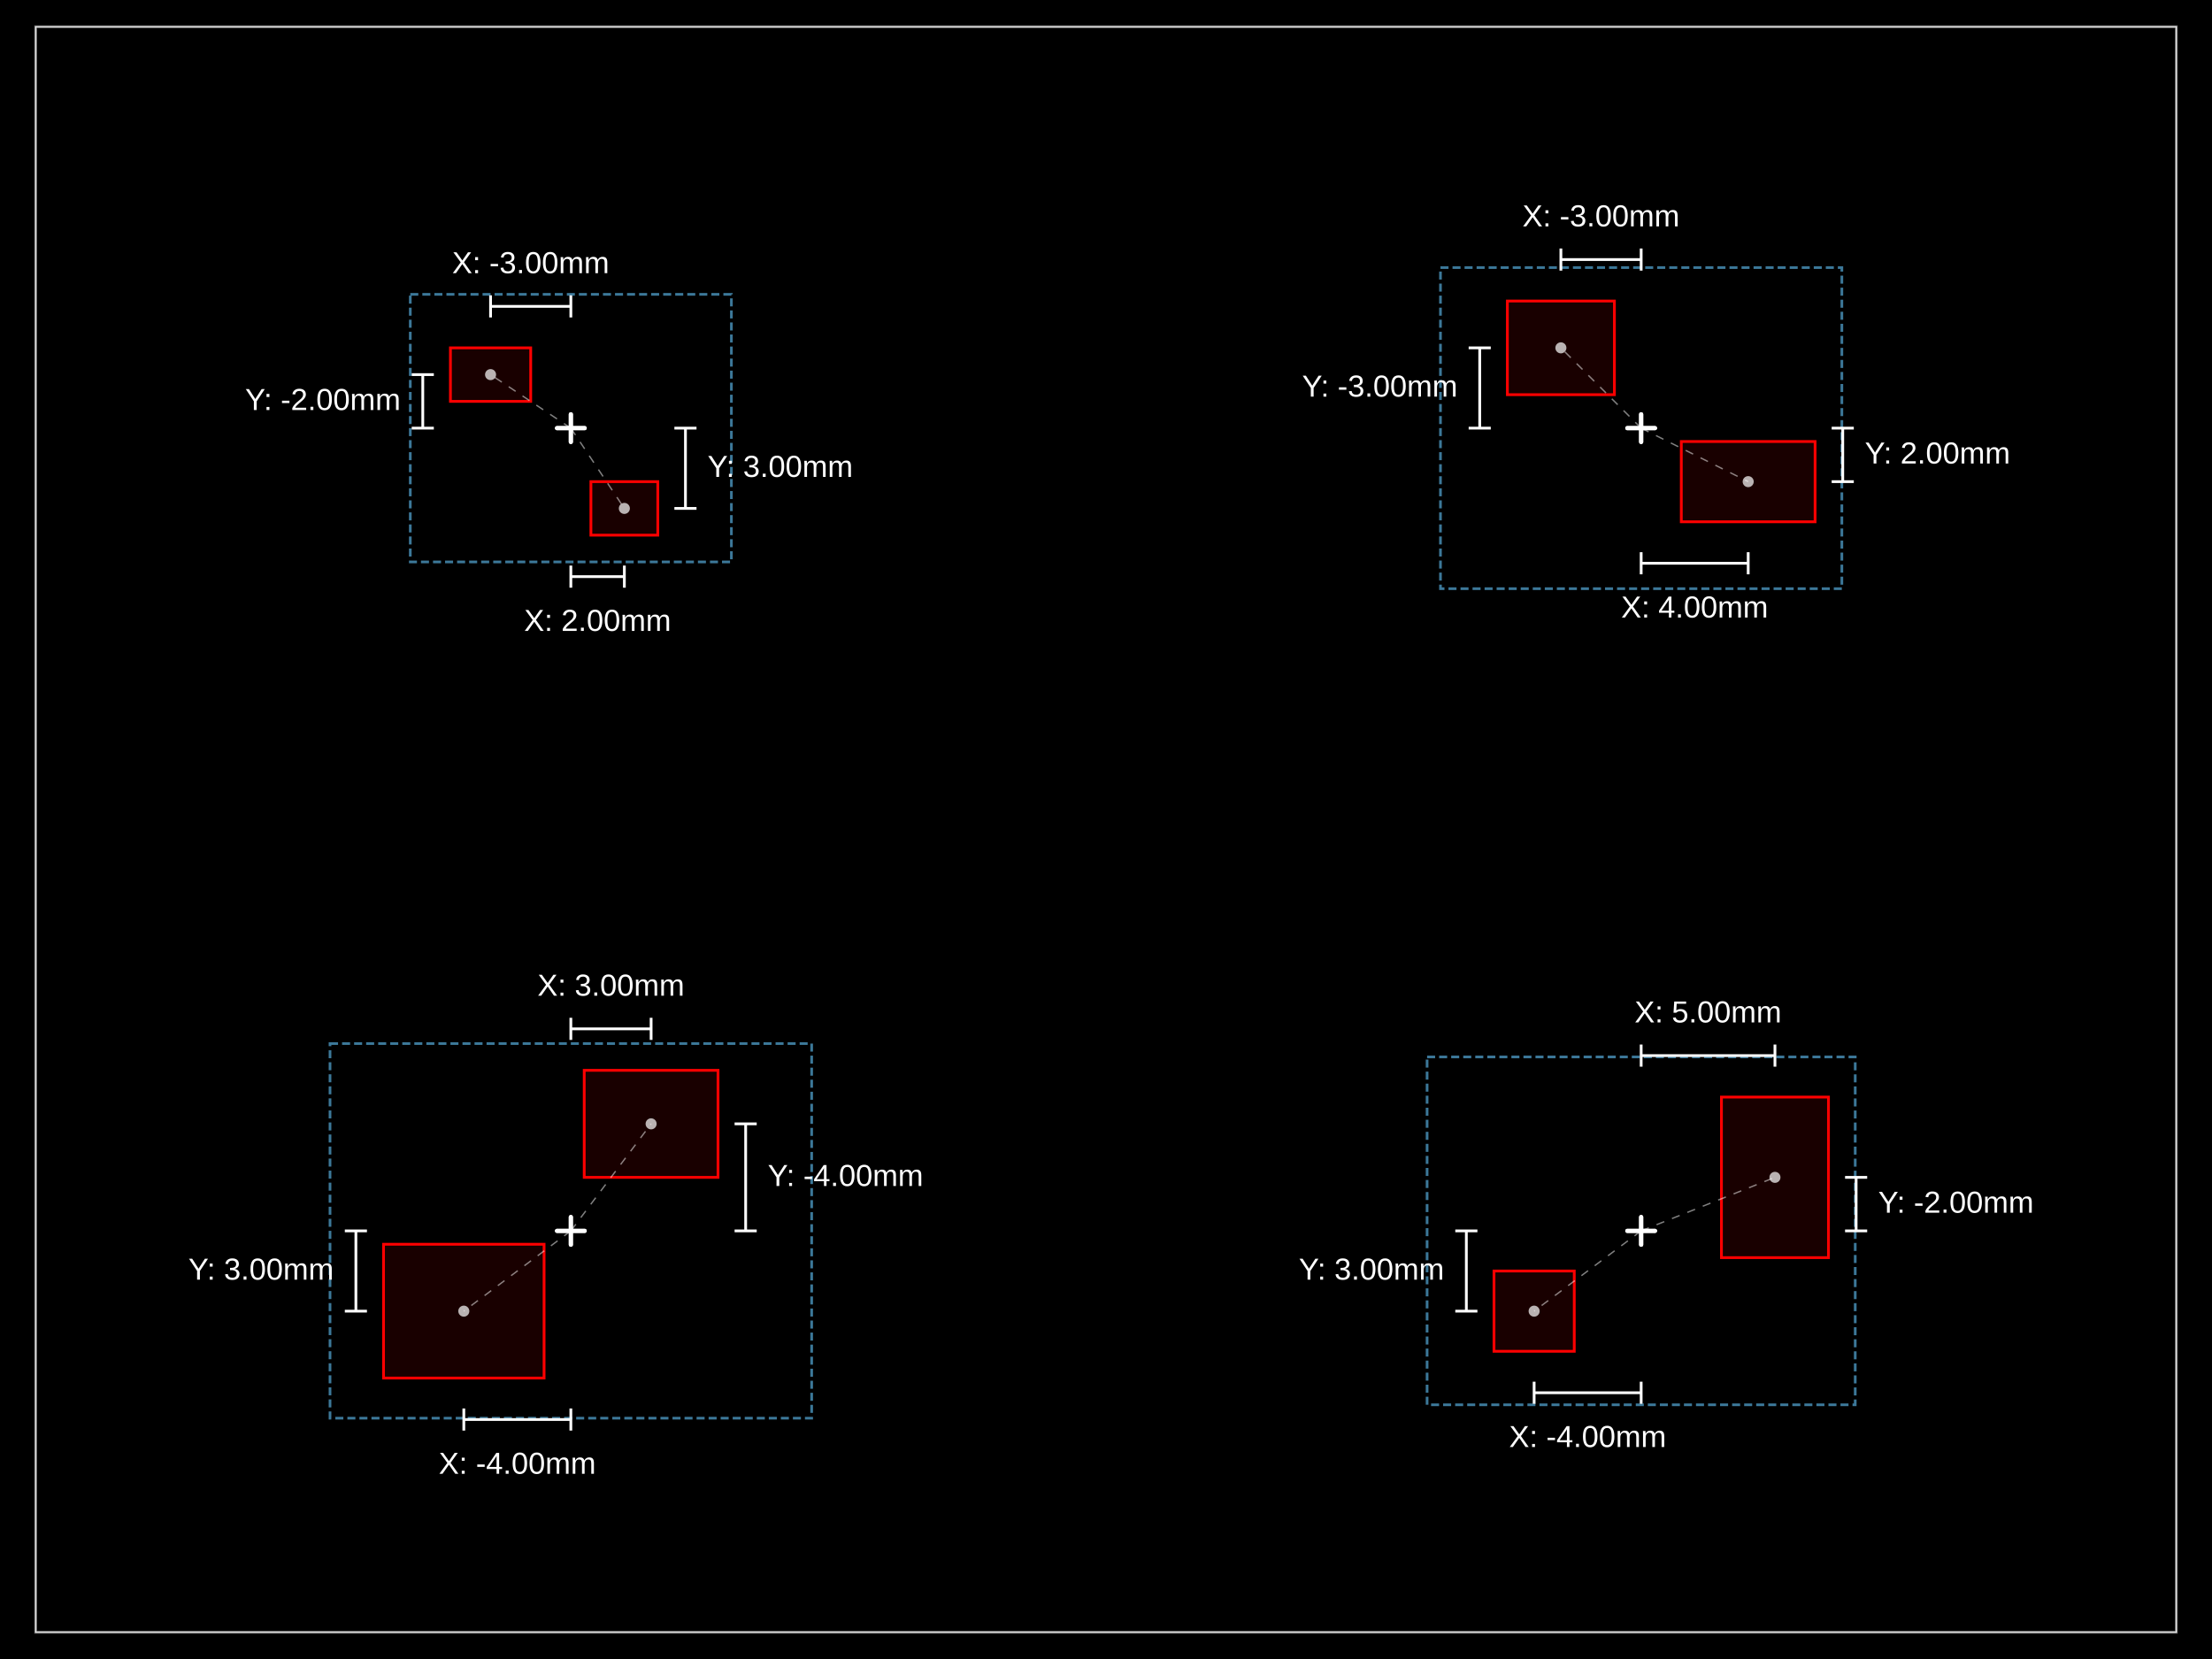
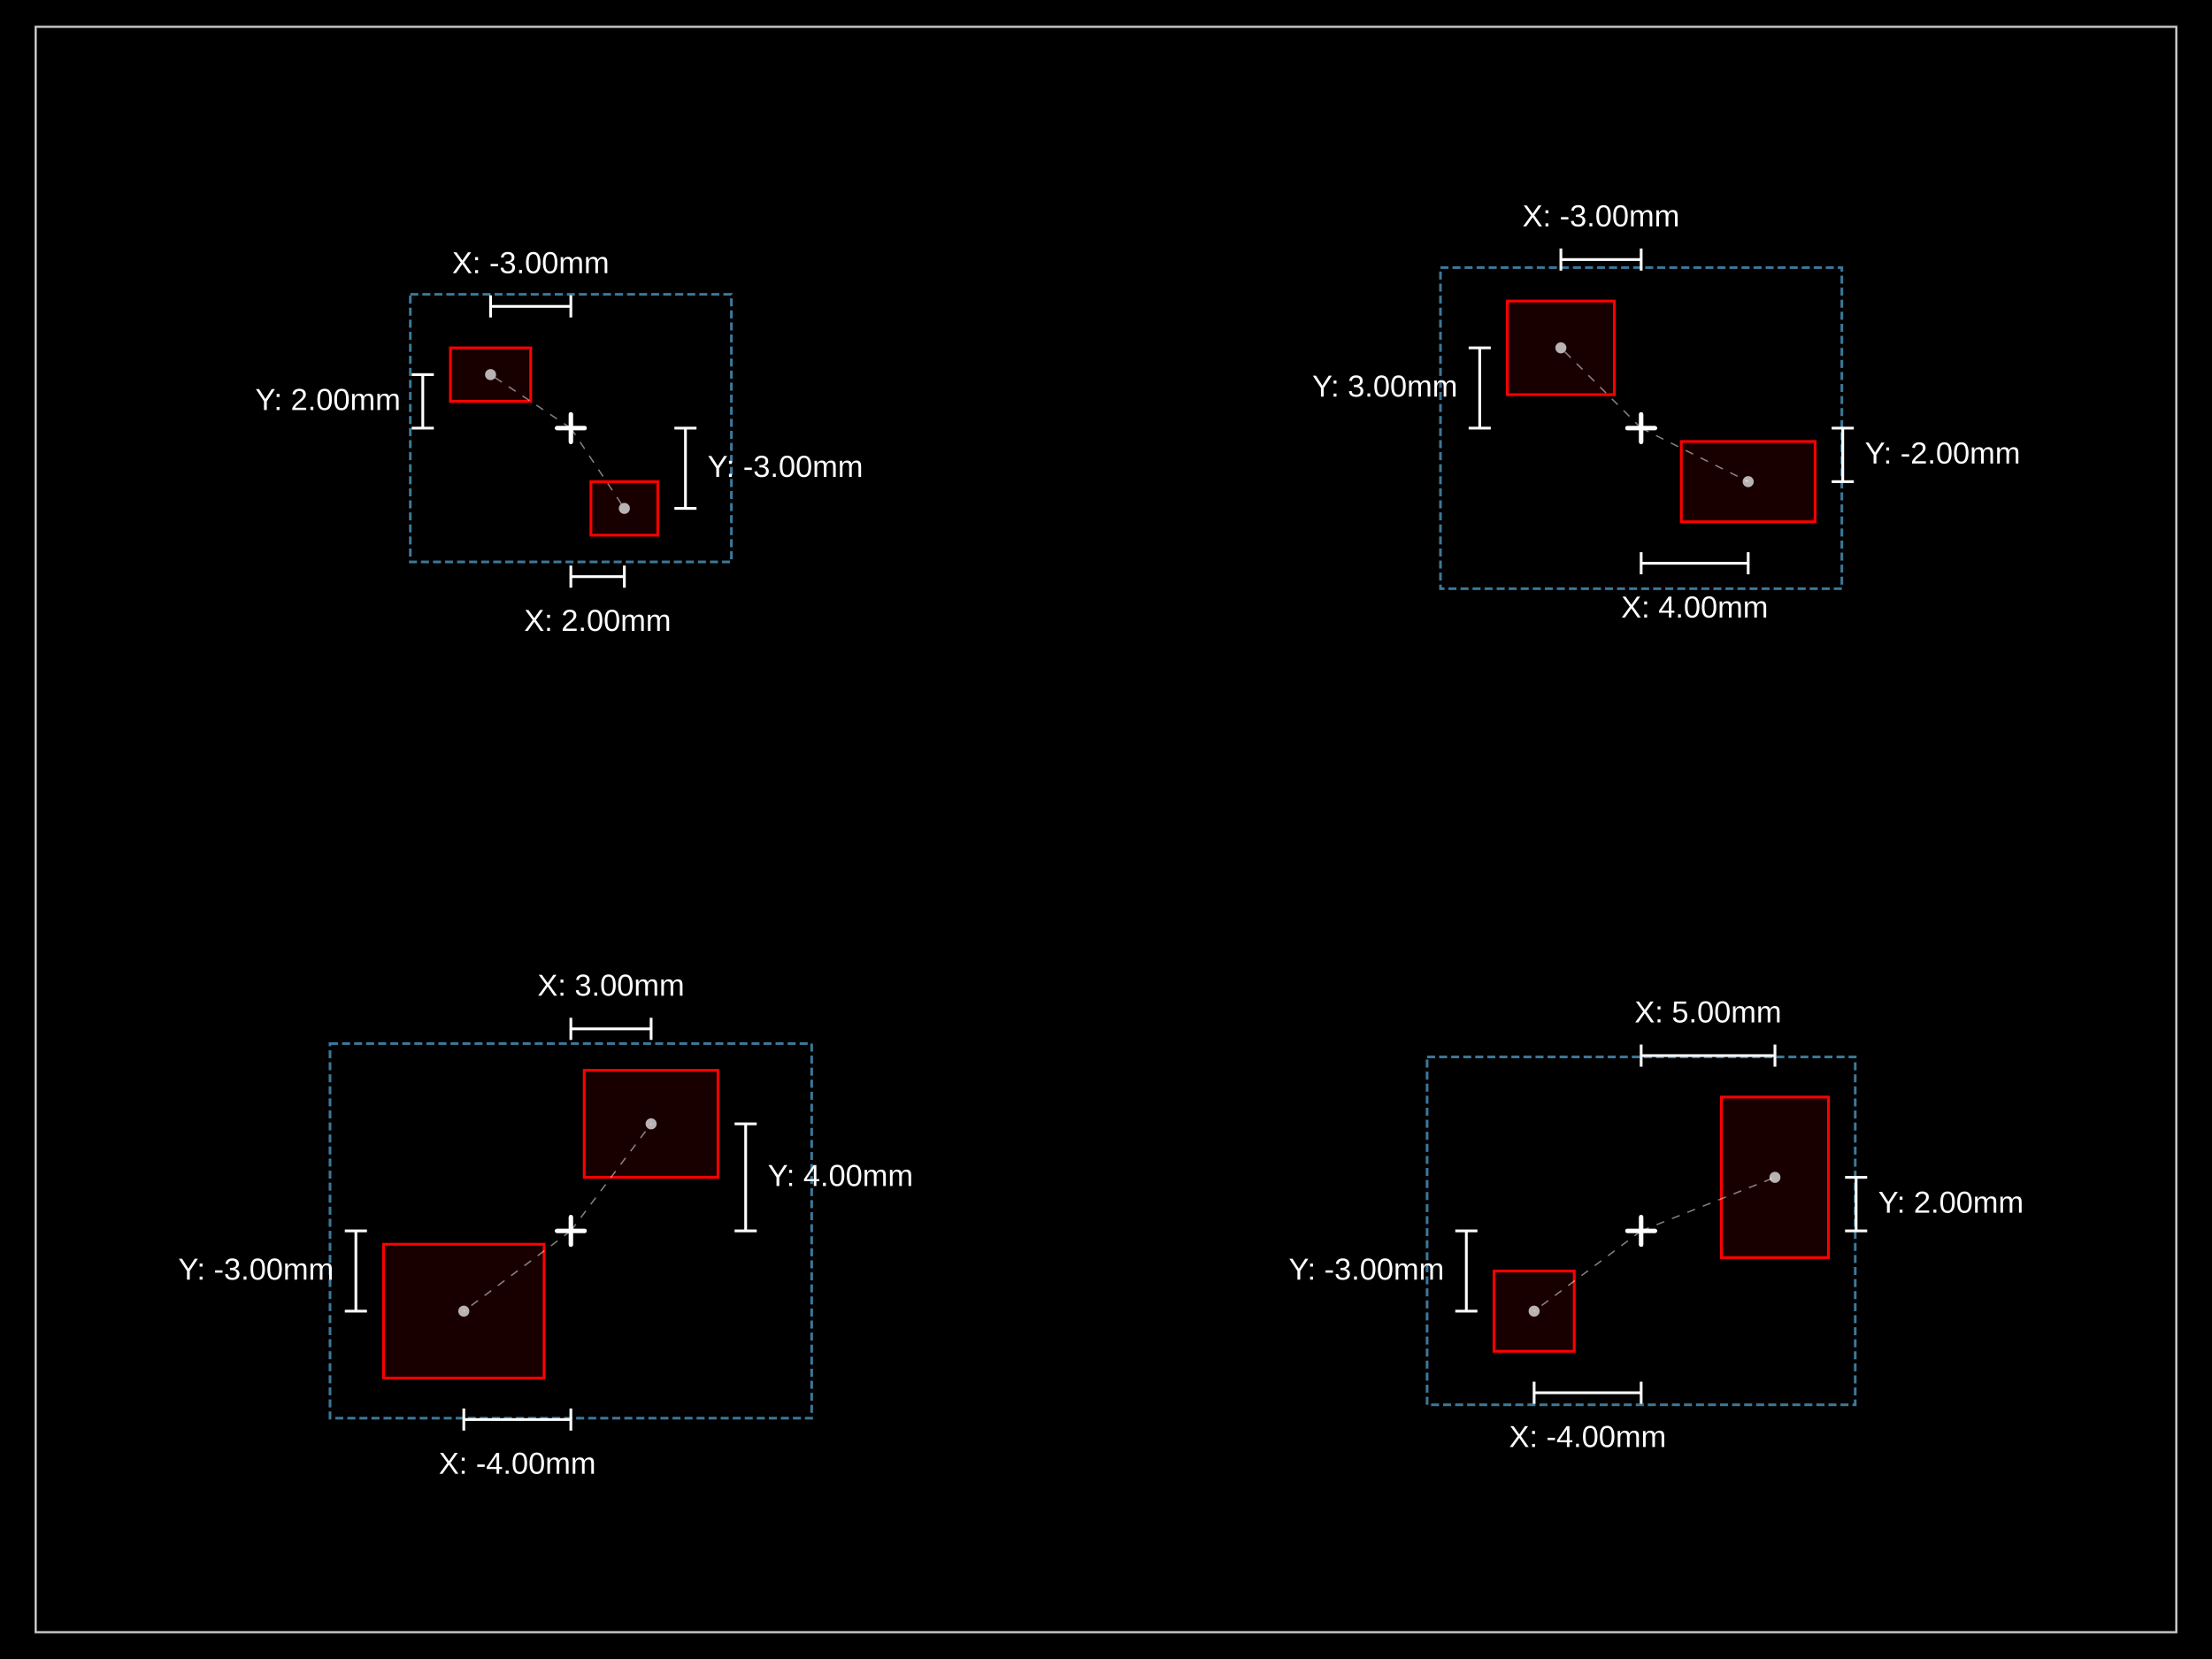
<svg xmlns="http://www.w3.org/2000/svg" width="800" height="600">
  <style />
  <rect class="boundary" x="0" y="0" fill="#000" width="800" height="600" data-type="pcb_background" data-pcb-layer="global" />
  <rect class="pcb-boundary" fill="none" stroke="#fff" stroke-width="0.3" x="12.903" y="9.677" width="774.194" height="580.645" data-type="pcb_boundary" data-pcb-layer="global" />
  <path class="pcb-board" d="M 12.903 590.323 L 787.097 590.323 L 787.097 9.677 L 12.903 9.677 Z" fill="none" stroke="rgba(255, 255, 255, 0.5)" stroke-width="0.968" data-type="pcb_board" data-pcb-layer="board" />
  <g transform="translate(177.4194, 135.4839) rotate(0) scale(1, -1)" data-type="pcb_component" data-pcb-layer="top">
    <rect class="pcb-component" x="-14.516" y="-9.677" width="29.032" height="19.355" fill="rgba(255, 0, 0, 0.1)" stroke="red" data-type="pcb_component" data-pcb-layer="top" />
  </g>
  <g transform="translate(225.8065, 183.871) rotate(0) scale(1, -1)" data-type="pcb_component" data-pcb-layer="top">
    <rect class="pcb-component" x="-12.097" y="-9.677" width="24.194" height="19.355" fill="rgba(255, 0, 0, 0.1)" stroke="red" data-type="pcb_component" data-pcb-layer="top" />
  </g>
  <g transform="translate(632.2581, 174.1935) rotate(0) scale(1, -1)" data-type="pcb_component" data-pcb-layer="top">
    <rect class="pcb-component" x="-24.194" y="-14.516" width="48.387" height="29.032" fill="rgba(255, 0, 0, 0.1)" stroke="red" data-type="pcb_component" data-pcb-layer="top" />
  </g>
  <g transform="translate(564.5161, 125.8065) rotate(0) scale(1, -1)" data-type="pcb_component" data-pcb-layer="top">
    <rect class="pcb-component" x="-19.355" y="-16.935" width="38.71" height="33.871" fill="rgba(255, 0, 0, 0.1)" stroke="red" data-type="pcb_component" data-pcb-layer="top" />
  </g>
  <g transform="translate(167.7419, 474.1935) rotate(0) scale(1, -1)" data-type="pcb_component" data-pcb-layer="top">
    <rect class="pcb-component" x="-29.032" y="-24.194" width="58.065" height="48.387" fill="rgba(255, 0, 0, 0.1)" stroke="red" data-type="pcb_component" data-pcb-layer="top" />
  </g>
  <g transform="translate(235.4839, 406.4516) rotate(0) scale(1, -1)" data-type="pcb_component" data-pcb-layer="top">
    <rect class="pcb-component" x="-24.194" y="-19.355" width="48.387" height="38.71" fill="rgba(255, 0, 0, 0.1)" stroke="red" data-type="pcb_component" data-pcb-layer="top" />
  </g>
  <g transform="translate(641.9355, 425.8065) rotate(0) scale(1, -1)" data-type="pcb_component" data-pcb-layer="top">
    <rect class="pcb-component" x="-19.355" y="-29.032" width="38.71" height="58.065" fill="rgba(255, 0, 0, 0.1)" stroke="red" data-type="pcb_component" data-pcb-layer="top" />
  </g>
  <g transform="translate(554.8387, 474.1935) rotate(0) scale(1, -1)" data-type="pcb_component" data-pcb-layer="top">
    <rect class="pcb-component" x="-14.516" y="-14.516" width="29.032" height="29.032" fill="rgba(255, 0, 0, 0.1)" stroke="red" data-type="pcb_component" data-pcb-layer="top" />
  </g>
  <rect class="pcb-group" fill="none" stroke="rgba(100, 200, 255, 0.6)" stroke-width="0.968" stroke-dasharray="2.903 1.452" data-type="pcb_group" data-pcb-group-id="group_1" data-pcb-layer="overlay" data-group-name="Group 1" x="148.387" y="106.452" width="116.129" height="96.774" />
  <rect class="pcb-group" fill="none" stroke="rgba(100, 200, 255, 0.6)" stroke-width="0.968" stroke-dasharray="2.903 1.452" data-type="pcb_group" data-pcb-group-id="group_2" data-pcb-layer="overlay" data-group-name="Group 2" x="520.968" y="96.774" width="145.161" height="116.129" />
  <rect class="pcb-group" fill="none" stroke="rgba(100, 200, 255, 0.6)" stroke-width="0.968" stroke-dasharray="2.903 1.452" data-type="pcb_group" data-pcb-group-id="group_3" data-pcb-layer="overlay" data-group-name="Group 3" x="119.355" y="377.419" width="174.194" height="135.484" />
  <rect class="pcb-group" fill="none" stroke="rgba(100, 200, 255, 0.6)" stroke-width="0.968" stroke-dasharray="2.903 1.452" data-type="pcb_group" data-pcb-group-id="group_4" data-pcb-layer="overlay" data-group-name="Group 4" x="516.129" y="382.258" width="154.839" height="125.806" />
  <g class="anchor-offset-marker" data-type="anchor_offset_marker">
    <line x1="206.452" y1="149.839" x2="206.452" y2="159.839" stroke="#ffffff" stroke-width="1.5" stroke-linecap="round" />
    <line x1="201.452" y1="154.839" x2="211.452" y2="154.839" stroke="#ffffff" stroke-width="1.5" stroke-linecap="round" />
  </g>
  <line x1="206.452" y1="154.839" x2="177.419" y2="135.484" stroke="#ffffff" stroke-width="0.5" stroke-dasharray="3,3" opacity="0.5" class="anchor-offset-connector" />
  <circle cx="177.419" cy="135.484" r="2" fill="#ffffff" opacity="0.7" class="anchor-offset-component-marker" />
  <line x1="206.452" y1="110.806" x2="177.419" y2="110.806" stroke="#ffffff" stroke-width="1" class="anchor-offset-dimension-x" />
  <line x1="206.452" y1="106.806" x2="206.452" y2="114.806" stroke="#ffffff" stroke-width="1" />
  <line x1="177.419" y1="106.806" x2="177.419" y2="114.806" stroke="#ffffff" stroke-width="1" />
  <text x="191.935" y="98.806" fill="#ffffff" font-size="11" font-family="Arial, sans-serif" text-anchor="middle" dominant-baseline="baseline" class="anchor-offset-label">X: -3.00mm</text>
  <line x1="152.903" y1="154.839" x2="152.903" y2="135.484" stroke="#ffffff" stroke-width="1" class="anchor-offset-dimension-y" />
  <line x1="148.903" y1="154.839" x2="156.903" y2="154.839" stroke="#ffffff" stroke-width="1" />
  <line x1="148.903" y1="135.484" x2="156.903" y2="135.484" stroke="#ffffff" stroke-width="1" />
-   <text x="144.903" y="145.161" fill="#ffffff" font-size="11" font-family="Arial, sans-serif" text-anchor="end" dominant-baseline="middle" class="anchor-offset-label">Y: -2.00mm</text>
+   <text x="144.903" y="145.161" fill="#ffffff" font-size="11" font-family="Arial, sans-serif" text-anchor="end" dominant-baseline="middle" class="anchor-offset-label">Y: 2.00mm</text>
  <g class="anchor-offset-marker" data-type="anchor_offset_marker">
    <line x1="206.452" y1="149.839" x2="206.452" y2="159.839" stroke="#ffffff" stroke-width="1.5" stroke-linecap="round" />
    <line x1="201.452" y1="154.839" x2="211.452" y2="154.839" stroke="#ffffff" stroke-width="1.5" stroke-linecap="round" />
  </g>
  <line x1="206.452" y1="154.839" x2="225.806" y2="183.871" stroke="#ffffff" stroke-width="0.5" stroke-dasharray="3,3" opacity="0.5" class="anchor-offset-connector" />
  <circle cx="225.806" cy="183.871" r="2" fill="#ffffff" opacity="0.7" class="anchor-offset-component-marker" />
  <line x1="206.452" y1="208.548" x2="225.806" y2="208.548" stroke="#ffffff" stroke-width="1" class="anchor-offset-dimension-x" />
  <line x1="206.452" y1="204.548" x2="206.452" y2="212.548" stroke="#ffffff" stroke-width="1" />
  <line x1="225.806" y1="204.548" x2="225.806" y2="212.548" stroke="#ffffff" stroke-width="1" />
  <text x="216.129" y="220.548" fill="#ffffff" font-size="11" font-family="Arial, sans-serif" text-anchor="middle" dominant-baseline="hanging" class="anchor-offset-label">X: 2.00mm</text>
  <line x1="247.903" y1="154.839" x2="247.903" y2="183.871" stroke="#ffffff" stroke-width="1" class="anchor-offset-dimension-y" />
  <line x1="243.903" y1="154.839" x2="251.903" y2="154.839" stroke="#ffffff" stroke-width="1" />
  <line x1="243.903" y1="183.871" x2="251.903" y2="183.871" stroke="#ffffff" stroke-width="1" />
-   <text x="255.903" y="169.355" fill="#ffffff" font-size="11" font-family="Arial, sans-serif" text-anchor="start" dominant-baseline="middle" class="anchor-offset-label">Y: 3.00mm</text>
+   <text x="255.903" y="169.355" fill="#ffffff" font-size="11" font-family="Arial, sans-serif" text-anchor="start" dominant-baseline="middle" class="anchor-offset-label">Y: -3.00mm</text>
  <g class="anchor-offset-marker" data-type="anchor_offset_marker">
    <line x1="593.548" y1="149.839" x2="593.548" y2="159.839" stroke="#ffffff" stroke-width="1.5" stroke-linecap="round" />
    <line x1="588.548" y1="154.839" x2="598.548" y2="154.839" stroke="#ffffff" stroke-width="1.5" stroke-linecap="round" />
  </g>
  <line x1="593.548" y1="154.839" x2="632.258" y2="174.194" stroke="#ffffff" stroke-width="0.5" stroke-dasharray="3,3" opacity="0.5" class="anchor-offset-connector" />
  <circle cx="632.258" cy="174.194" r="2" fill="#ffffff" opacity="0.7" class="anchor-offset-component-marker" />
  <line x1="593.548" y1="203.71" x2="632.258" y2="203.71" stroke="#ffffff" stroke-width="1" class="anchor-offset-dimension-x" />
  <line x1="593.548" y1="199.71" x2="593.548" y2="207.71" stroke="#ffffff" stroke-width="1" />
  <line x1="632.258" y1="199.71" x2="632.258" y2="207.71" stroke="#ffffff" stroke-width="1" />
  <text x="612.903" y="215.71" fill="#ffffff" font-size="11" font-family="Arial, sans-serif" text-anchor="middle" dominant-baseline="hanging" class="anchor-offset-label">X: 4.00mm</text>
  <line x1="666.452" y1="154.839" x2="666.452" y2="174.194" stroke="#ffffff" stroke-width="1" class="anchor-offset-dimension-y" />
  <line x1="662.452" y1="154.839" x2="670.452" y2="154.839" stroke="#ffffff" stroke-width="1" />
  <line x1="662.452" y1="174.194" x2="670.452" y2="174.194" stroke="#ffffff" stroke-width="1" />
-   <text x="674.452" y="164.516" fill="#ffffff" font-size="11" font-family="Arial, sans-serif" text-anchor="start" dominant-baseline="middle" class="anchor-offset-label">Y: 2.00mm</text>
+   <text x="674.452" y="164.516" fill="#ffffff" font-size="11" font-family="Arial, sans-serif" text-anchor="start" dominant-baseline="middle" class="anchor-offset-label">Y: -2.00mm</text>
  <g class="anchor-offset-marker" data-type="anchor_offset_marker">
    <line x1="593.548" y1="149.839" x2="593.548" y2="159.839" stroke="#ffffff" stroke-width="1.5" stroke-linecap="round" />
    <line x1="588.548" y1="154.839" x2="598.548" y2="154.839" stroke="#ffffff" stroke-width="1.5" stroke-linecap="round" />
  </g>
  <line x1="593.548" y1="154.839" x2="564.516" y2="125.806" stroke="#ffffff" stroke-width="0.5" stroke-dasharray="3,3" opacity="0.5" class="anchor-offset-connector" />
  <circle cx="564.516" cy="125.806" r="2" fill="#ffffff" opacity="0.7" class="anchor-offset-component-marker" />
  <line x1="593.548" y1="93.871" x2="564.516" y2="93.871" stroke="#ffffff" stroke-width="1" class="anchor-offset-dimension-x" />
  <line x1="593.548" y1="89.871" x2="593.548" y2="97.871" stroke="#ffffff" stroke-width="1" />
  <line x1="564.516" y1="89.871" x2="564.516" y2="97.871" stroke="#ffffff" stroke-width="1" />
  <text x="579.032" y="81.871" fill="#ffffff" font-size="11" font-family="Arial, sans-serif" text-anchor="middle" dominant-baseline="baseline" class="anchor-offset-label">X: -3.00mm</text>
  <line x1="535.161" y1="154.839" x2="535.161" y2="125.806" stroke="#ffffff" stroke-width="1" class="anchor-offset-dimension-y" />
  <line x1="531.161" y1="154.839" x2="539.161" y2="154.839" stroke="#ffffff" stroke-width="1" />
  <line x1="531.161" y1="125.806" x2="539.161" y2="125.806" stroke="#ffffff" stroke-width="1" />
-   <text x="527.161" y="140.323" fill="#ffffff" font-size="11" font-family="Arial, sans-serif" text-anchor="end" dominant-baseline="middle" class="anchor-offset-label">Y: -3.00mm</text>
+   <text x="527.161" y="140.323" fill="#ffffff" font-size="11" font-family="Arial, sans-serif" text-anchor="end" dominant-baseline="middle" class="anchor-offset-label">Y: 3.00mm</text>
  <g class="anchor-offset-marker" data-type="anchor_offset_marker">
    <line x1="206.452" y1="440.161" x2="206.452" y2="450.161" stroke="#ffffff" stroke-width="1.5" stroke-linecap="round" />
    <line x1="201.452" y1="445.161" x2="211.452" y2="445.161" stroke="#ffffff" stroke-width="1.5" stroke-linecap="round" />
  </g>
  <line x1="206.452" y1="445.161" x2="167.742" y2="474.194" stroke="#ffffff" stroke-width="0.5" stroke-dasharray="3,3" opacity="0.5" class="anchor-offset-connector" />
  <circle cx="167.742" cy="474.194" r="2" fill="#ffffff" opacity="0.7" class="anchor-offset-component-marker" />
  <line x1="206.452" y1="513.387" x2="167.742" y2="513.387" stroke="#ffffff" stroke-width="1" class="anchor-offset-dimension-x" />
  <line x1="206.452" y1="509.387" x2="206.452" y2="517.387" stroke="#ffffff" stroke-width="1" />
  <line x1="167.742" y1="509.387" x2="167.742" y2="517.387" stroke="#ffffff" stroke-width="1" />
  <text x="187.097" y="525.387" fill="#ffffff" font-size="11" font-family="Arial, sans-serif" text-anchor="middle" dominant-baseline="hanging" class="anchor-offset-label">X: -4.00mm</text>
  <line x1="128.71" y1="445.161" x2="128.71" y2="474.194" stroke="#ffffff" stroke-width="1" class="anchor-offset-dimension-y" />
  <line x1="124.71" y1="445.161" x2="132.71" y2="445.161" stroke="#ffffff" stroke-width="1" />
  <line x1="124.71" y1="474.194" x2="132.71" y2="474.194" stroke="#ffffff" stroke-width="1" />
-   <text x="120.71" y="459.677" fill="#ffffff" font-size="11" font-family="Arial, sans-serif" text-anchor="end" dominant-baseline="middle" class="anchor-offset-label">Y: 3.00mm</text>
+   <text x="120.71" y="459.677" fill="#ffffff" font-size="11" font-family="Arial, sans-serif" text-anchor="end" dominant-baseline="middle" class="anchor-offset-label">Y: -3.00mm</text>
  <g class="anchor-offset-marker" data-type="anchor_offset_marker">
    <line x1="206.452" y1="440.161" x2="206.452" y2="450.161" stroke="#ffffff" stroke-width="1.5" stroke-linecap="round" />
    <line x1="201.452" y1="445.161" x2="211.452" y2="445.161" stroke="#ffffff" stroke-width="1.5" stroke-linecap="round" />
  </g>
  <line x1="206.452" y1="445.161" x2="235.484" y2="406.452" stroke="#ffffff" stroke-width="0.5" stroke-dasharray="3,3" opacity="0.5" class="anchor-offset-connector" />
  <circle cx="235.484" cy="406.452" r="2" fill="#ffffff" opacity="0.7" class="anchor-offset-component-marker" />
  <line x1="206.452" y1="372.097" x2="235.484" y2="372.097" stroke="#ffffff" stroke-width="1" class="anchor-offset-dimension-x" />
  <line x1="206.452" y1="368.097" x2="206.452" y2="376.097" stroke="#ffffff" stroke-width="1" />
  <line x1="235.484" y1="368.097" x2="235.484" y2="376.097" stroke="#ffffff" stroke-width="1" />
  <text x="220.968" y="360.097" fill="#ffffff" font-size="11" font-family="Arial, sans-serif" text-anchor="middle" dominant-baseline="baseline" class="anchor-offset-label">X: 3.00mm</text>
  <line x1="269.677" y1="445.161" x2="269.677" y2="406.452" stroke="#ffffff" stroke-width="1" class="anchor-offset-dimension-y" />
  <line x1="265.677" y1="445.161" x2="273.677" y2="445.161" stroke="#ffffff" stroke-width="1" />
  <line x1="265.677" y1="406.452" x2="273.677" y2="406.452" stroke="#ffffff" stroke-width="1" />
-   <text x="277.677" y="425.806" fill="#ffffff" font-size="11" font-family="Arial, sans-serif" text-anchor="start" dominant-baseline="middle" class="anchor-offset-label">Y: -4.00mm</text>
+   <text x="277.677" y="425.806" fill="#ffffff" font-size="11" font-family="Arial, sans-serif" text-anchor="start" dominant-baseline="middle" class="anchor-offset-label">Y: 4.00mm</text>
  <g class="anchor-offset-marker" data-type="anchor_offset_marker">
    <line x1="593.548" y1="440.161" x2="593.548" y2="450.161" stroke="#ffffff" stroke-width="1.5" stroke-linecap="round" />
    <line x1="588.548" y1="445.161" x2="598.548" y2="445.161" stroke="#ffffff" stroke-width="1.5" stroke-linecap="round" />
  </g>
  <line x1="593.548" y1="445.161" x2="641.935" y2="425.806" stroke="#ffffff" stroke-width="0.5" stroke-dasharray="3,3" opacity="0.5" class="anchor-offset-connector" />
  <circle cx="641.935" cy="425.806" r="2" fill="#ffffff" opacity="0.7" class="anchor-offset-component-marker" />
  <line x1="593.548" y1="381.774" x2="641.935" y2="381.774" stroke="#ffffff" stroke-width="1" class="anchor-offset-dimension-x" />
  <line x1="593.548" y1="377.774" x2="593.548" y2="385.774" stroke="#ffffff" stroke-width="1" />
  <line x1="641.935" y1="377.774" x2="641.935" y2="385.774" stroke="#ffffff" stroke-width="1" />
  <text x="617.742" y="369.774" fill="#ffffff" font-size="11" font-family="Arial, sans-serif" text-anchor="middle" dominant-baseline="baseline" class="anchor-offset-label">X: 5.00mm</text>
  <line x1="671.29" y1="445.161" x2="671.29" y2="425.806" stroke="#ffffff" stroke-width="1" class="anchor-offset-dimension-y" />
  <line x1="667.29" y1="445.161" x2="675.29" y2="445.161" stroke="#ffffff" stroke-width="1" />
  <line x1="667.29" y1="425.806" x2="675.29" y2="425.806" stroke="#ffffff" stroke-width="1" />
-   <text x="679.29" y="435.484" fill="#ffffff" font-size="11" font-family="Arial, sans-serif" text-anchor="start" dominant-baseline="middle" class="anchor-offset-label">Y: -2.00mm</text>
+   <text x="679.29" y="435.484" fill="#ffffff" font-size="11" font-family="Arial, sans-serif" text-anchor="start" dominant-baseline="middle" class="anchor-offset-label">Y: 2.00mm</text>
  <g class="anchor-offset-marker" data-type="anchor_offset_marker">
    <line x1="593.548" y1="440.161" x2="593.548" y2="450.161" stroke="#ffffff" stroke-width="1.5" stroke-linecap="round" />
    <line x1="588.548" y1="445.161" x2="598.548" y2="445.161" stroke="#ffffff" stroke-width="1.5" stroke-linecap="round" />
  </g>
  <line x1="593.548" y1="445.161" x2="554.839" y2="474.194" stroke="#ffffff" stroke-width="0.5" stroke-dasharray="3,3" opacity="0.5" class="anchor-offset-connector" />
  <circle cx="554.839" cy="474.194" r="2" fill="#ffffff" opacity="0.7" class="anchor-offset-component-marker" />
  <line x1="593.548" y1="503.71" x2="554.839" y2="503.71" stroke="#ffffff" stroke-width="1" class="anchor-offset-dimension-x" />
  <line x1="593.548" y1="499.71" x2="593.548" y2="507.71" stroke="#ffffff" stroke-width="1" />
  <line x1="554.839" y1="499.71" x2="554.839" y2="507.71" stroke="#ffffff" stroke-width="1" />
  <text x="574.194" y="515.71" fill="#ffffff" font-size="11" font-family="Arial, sans-serif" text-anchor="middle" dominant-baseline="hanging" class="anchor-offset-label">X: -4.00mm</text>
  <line x1="530.323" y1="445.161" x2="530.323" y2="474.194" stroke="#ffffff" stroke-width="1" class="anchor-offset-dimension-y" />
  <line x1="526.323" y1="445.161" x2="534.323" y2="445.161" stroke="#ffffff" stroke-width="1" />
  <line x1="526.323" y1="474.194" x2="534.323" y2="474.194" stroke="#ffffff" stroke-width="1" />
-   <text x="522.323" y="459.677" fill="#ffffff" font-size="11" font-family="Arial, sans-serif" text-anchor="end" dominant-baseline="middle" class="anchor-offset-label">Y: 3.00mm</text>
+   <text x="522.323" y="459.677" fill="#ffffff" font-size="11" font-family="Arial, sans-serif" text-anchor="end" dominant-baseline="middle" class="anchor-offset-label">Y: -3.00mm</text>
</svg>
